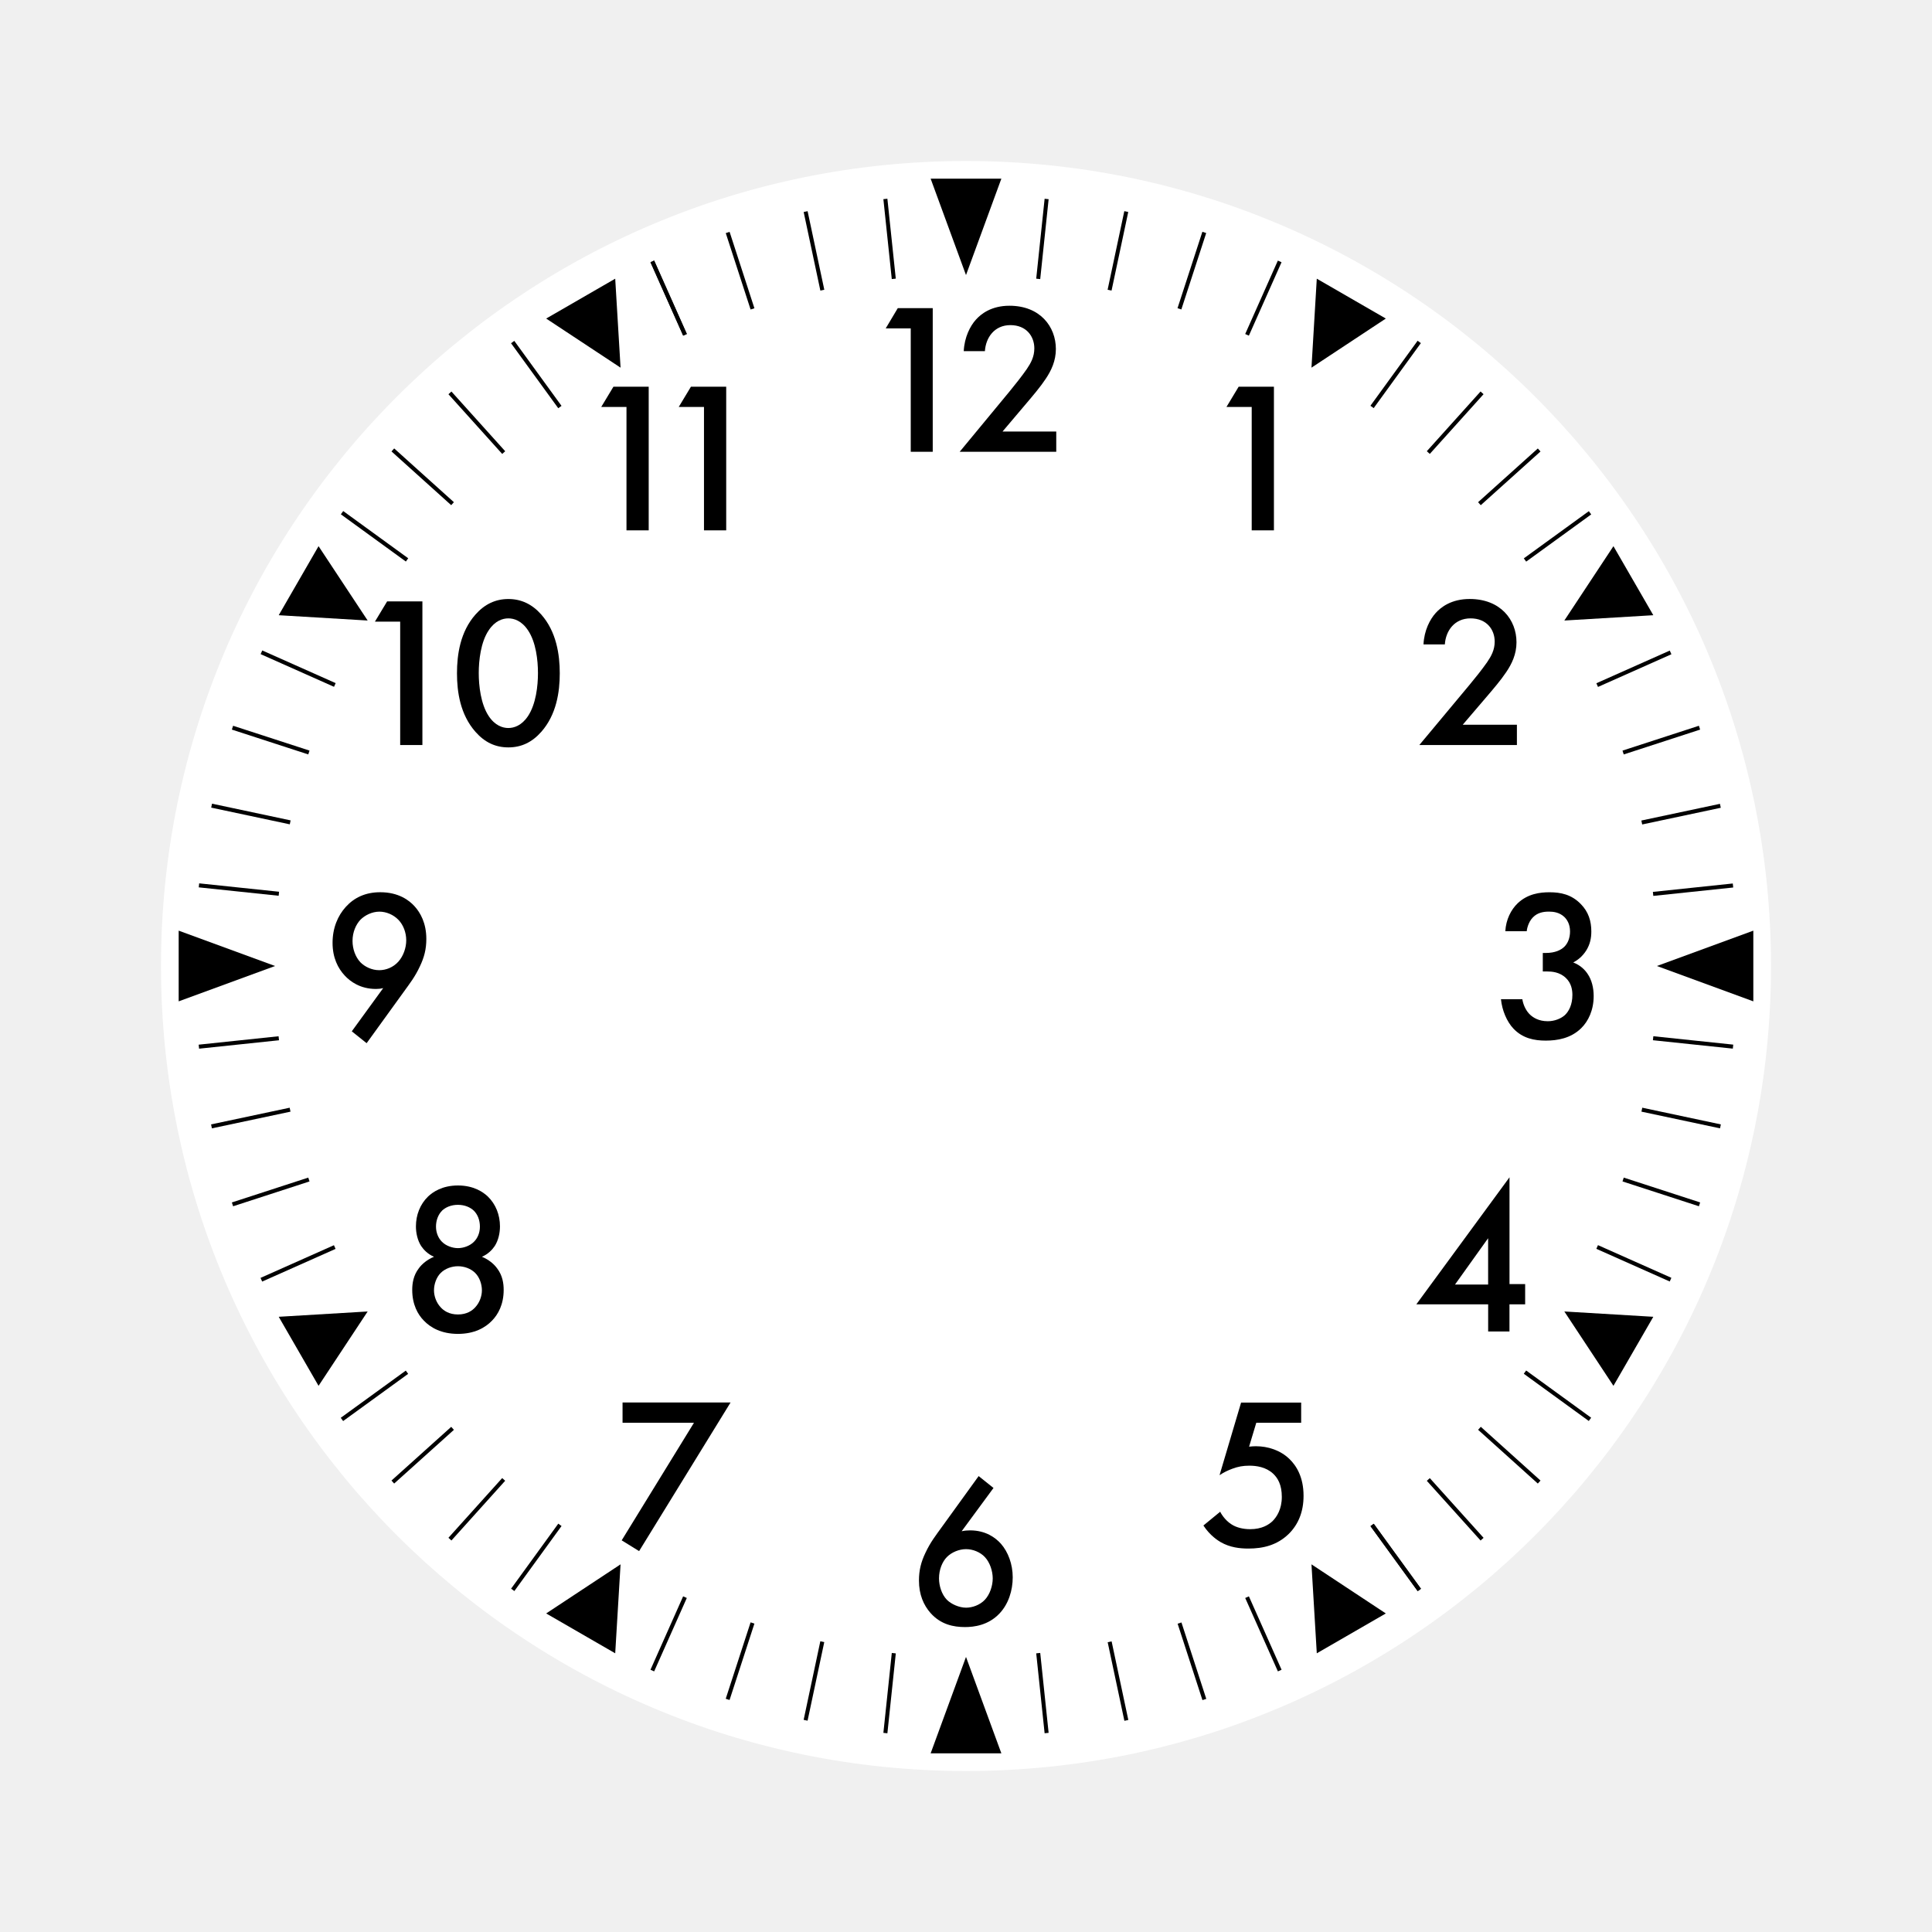
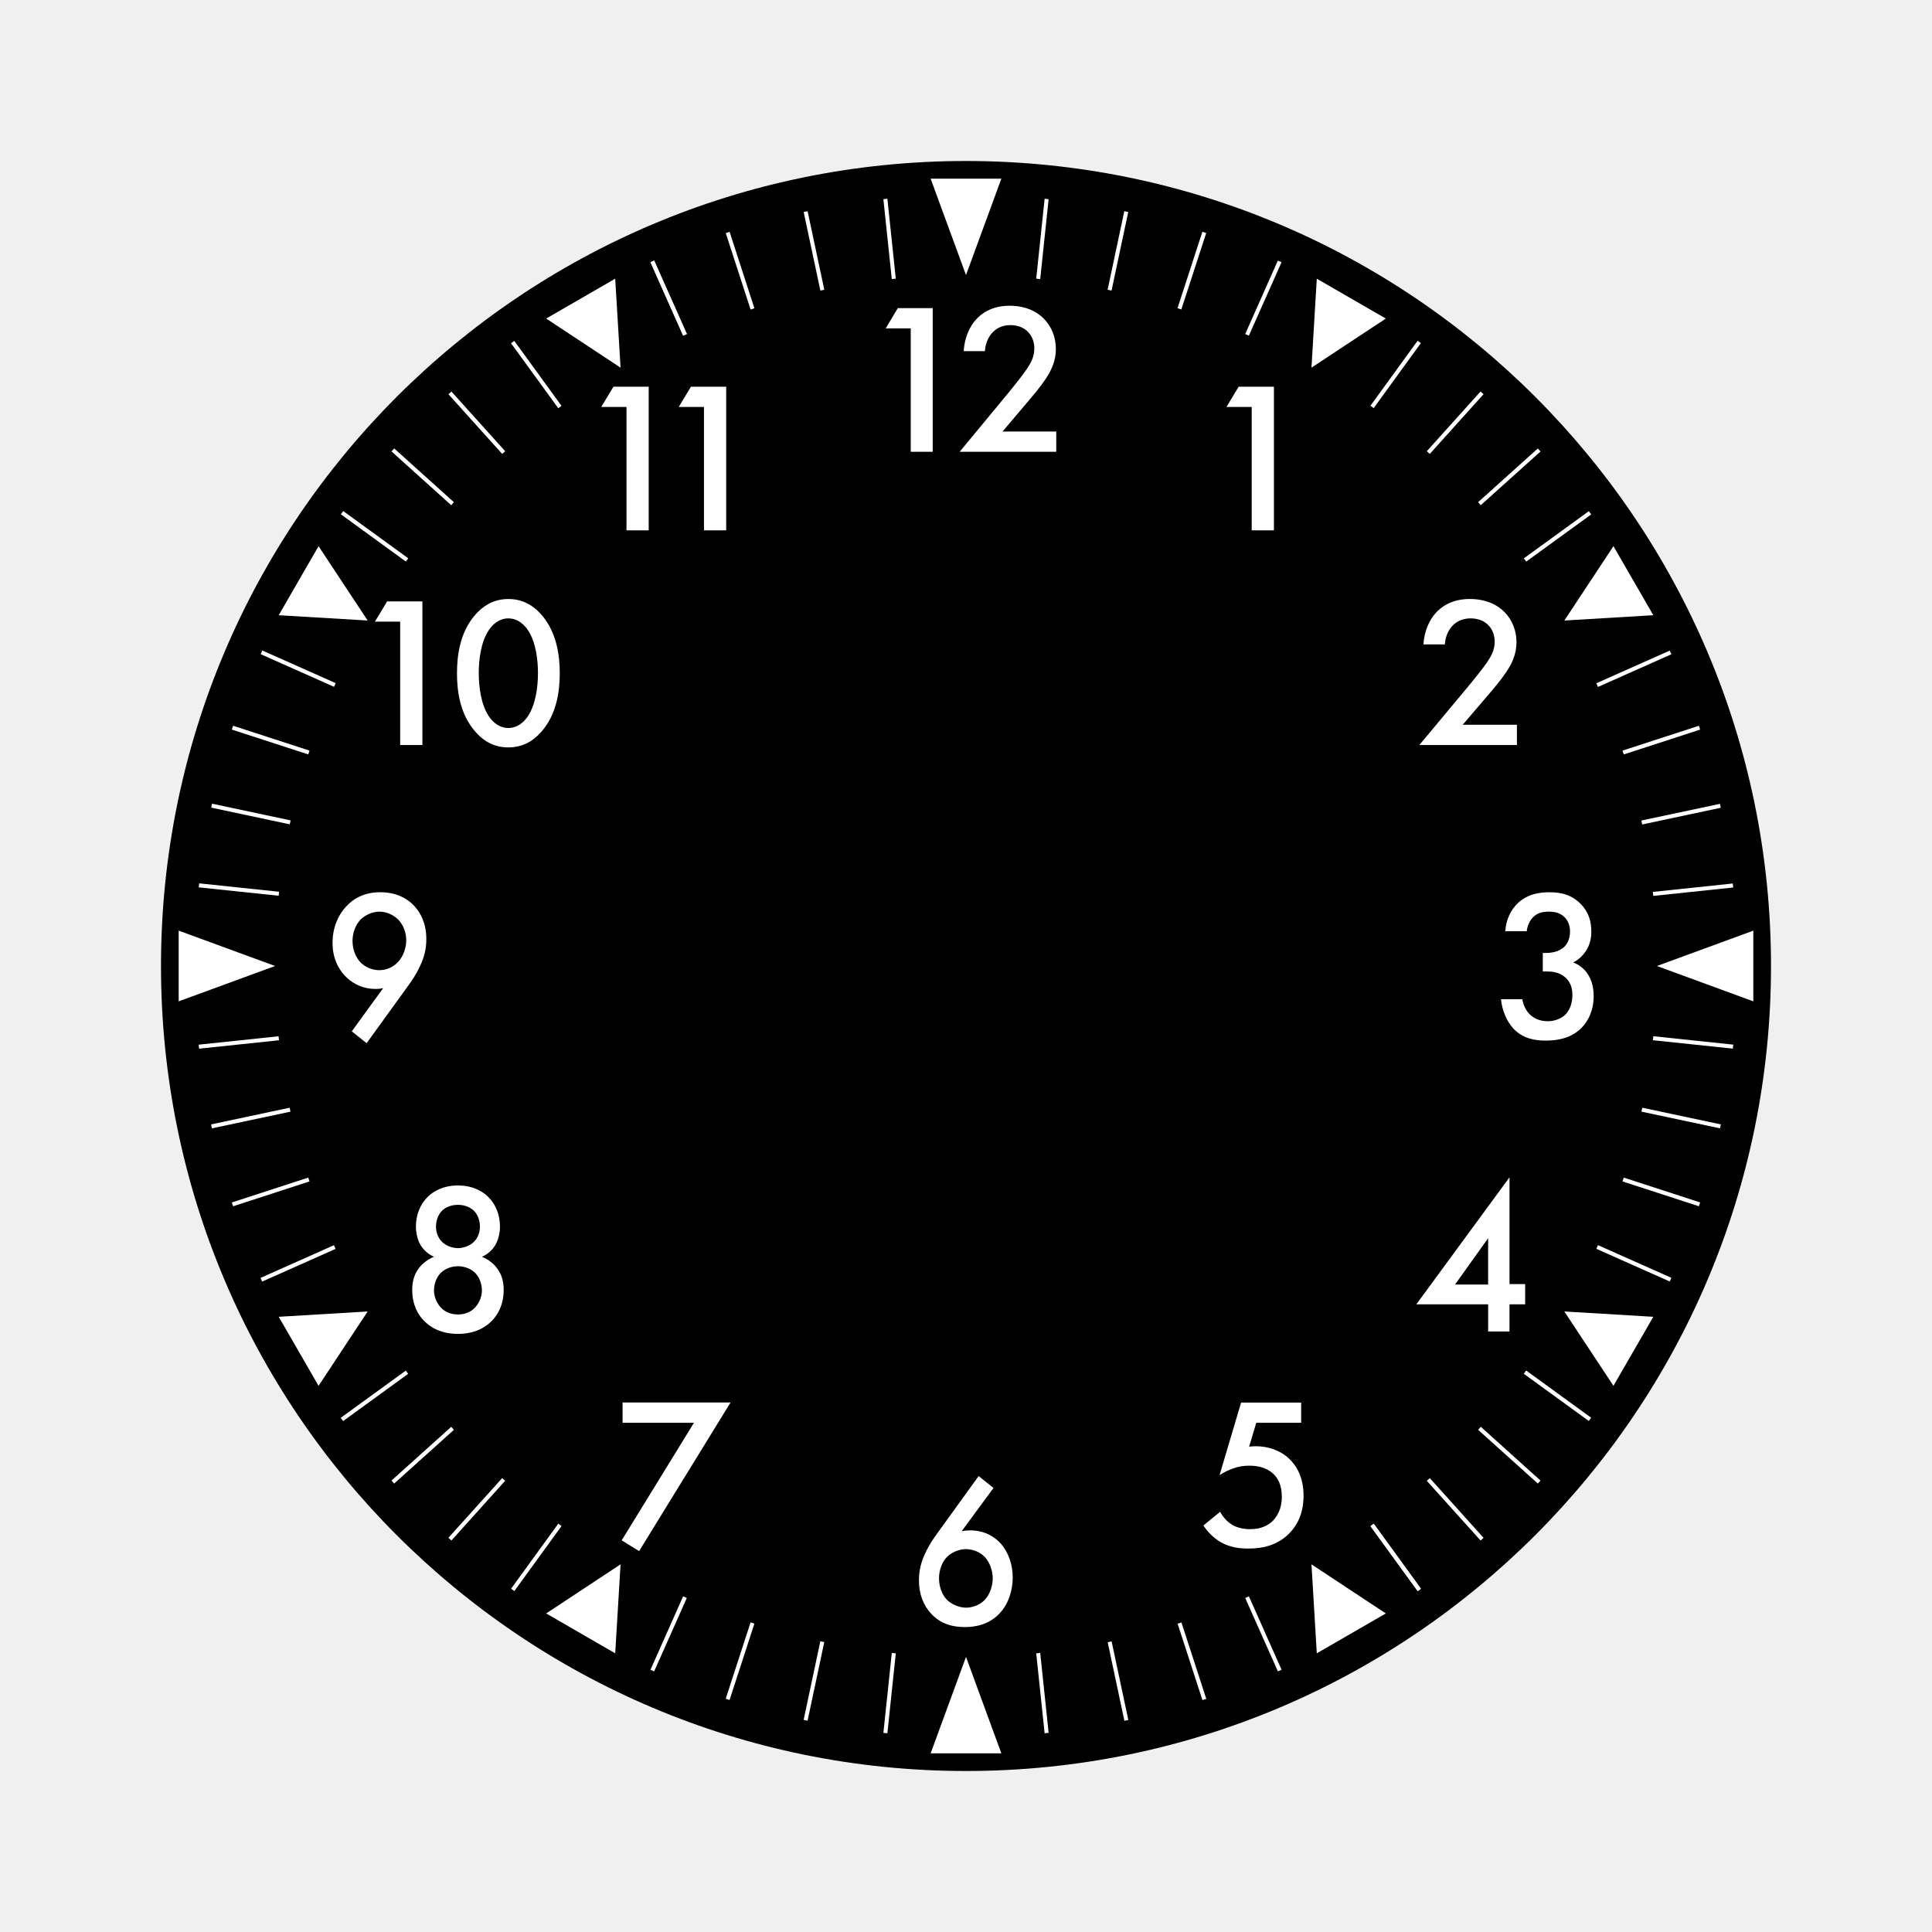
<svg xmlns="http://www.w3.org/2000/svg" id="_레이어_3" data-name="레이어 3" viewBox="0 0 600 600">
  <defs>
    <style>
      .cls-1 {
-         fill: white;
+         fill: black;
      }

      .cls-2 {
-         fill: black;
+         fill: white;
      }
    </style>
  </defs>
  <circle class="cls-1" cx="300" cy="300" r="250" />
  <g>
    <g>
      <path class="cls-2" d="M282.84,101.98h-7.77l3.75-6.29h10.85v44.61h-6.83v-38.32Z" />
      <path class="cls-2" d="M328.06,140.3h-30.02l15.48-18.73c1.54-1.87,3.89-4.82,5.36-6.96,1.27-1.87,2.34-3.81,2.34-6.42,0-3.75-2.48-7.22-7.44-7.22s-7.64,3.88-7.91,8.09h-6.57c.2-4.35,2.01-7.83,3.75-9.76,1.61-1.81,4.82-4.35,10.45-4.35,9.51,0,14.41,6.49,14.41,13.44,0,3.68-1.41,6.69-3.22,9.36-1.61,2.41-3.69,4.88-6.37,8.03l-6.97,8.23h16.68v6.29Z" />
    </g>
    <path class="cls-2" d="M308.54,462.1l-9.89,13.44c.93-.2,1.74-.27,2.61-.27,4.85,0,7.9,2.27,9.58,4.15,2.24,2.54,3.67,6.35,3.67,10.43s-1.31,8.29-4.11,11.24c-3.48,3.68-7.96,4.21-10.7,4.21-3.61,0-7.53-.8-10.7-4.35-2.18-2.47-3.61-5.75-3.61-10.1,0-3.28.69-5.82,1.99-8.56,1.56-3.34,3.17-5.35,5.04-7.96l11.51-15.92,4.6,3.68ZM294.05,483.57c-1.37,1.4-2.43,3.81-2.43,6.62,0,2.27.81,4.95,2.43,6.62,1.31,1.34,3.79,2.47,5.97,2.47,1.93,0,4.29-.8,5.85-2.47s2.43-4.35,2.43-6.62-.87-4.95-2.43-6.62c-1.43-1.54-3.73-2.47-5.85-2.47s-4.48.94-5.97,2.47Z" />
    <path class="cls-2" d="M109.24,320.3l9.77-13.44c-.81.2-1.49.27-2.24.27-4.92,0-8.02-2.34-9.7-4.15-2.12-2.27-3.79-5.55-3.79-10.17s1.62-8.43,4.11-11.17c2.61-2.88,6.1-4.55,10.7-4.55,5.66,0,8.96,2.47,10.7,4.41s3.61,5.15,3.61,10.1c0,3.21-.68,5.75-1.99,8.49-1.55,3.34-3.17,5.35-5.04,7.96l-11.51,15.92-4.6-3.68ZM123.73,298.63c1.55-1.74,2.43-4.28,2.43-6.62s-.87-4.75-2.43-6.35c-1.55-1.61-3.79-2.54-5.91-2.54-2.3,0-4.54,1.14-5.91,2.54-1.37,1.47-2.43,3.81-2.43,6.55,0,2.47.87,4.95,2.43,6.62,1.37,1.4,3.55,2.47,5.85,2.47,2.12,0,4.36-.87,5.97-2.67Z" />
    <path class="cls-2" d="M467.49,289.2c.2-3.61,1.76-6.69,3.85-8.69,3.11-2.94,6.9-3.41,9.87-3.41,3.45,0,6.83.67,9.74,3.68,2.37,2.41,3.25,5.28,3.25,8.49,0,2.14-.41,4.01-1.56,5.88-1.22,1.94-2.77,3.08-4.06,3.75,2.3.87,3.72,2.41,4.46,3.54,1.29,1.87,1.89,4.35,1.89,6.89,0,4.41-1.69,7.83-3.85,9.96-3.25,3.21-7.5,3.88-11.02,3.88s-7.17-.67-10.07-3.75c-2.03-2.14-3.52-5.68-3.85-9.1h6.63c.34,2.01,1.28,3.75,2.43,4.82.95.87,2.64,2.01,5.48,2.01,2.1,0,4.06-.8,5.27-1.87,1.29-1.2,2.37-3.28,2.37-6.29,0-1.47-.27-3.61-2.03-5.28-1.96-1.87-4.39-2.01-5.81-2.01h-1.35v-5.75h.95c2.91,0,4.73-.94,5.75-1.94,1.08-1.07,1.76-2.74,1.76-4.75,0-2.34-1.01-3.75-1.76-4.48-1.55-1.47-3.45-1.67-4.8-1.67-1.62,0-3.52.27-5,1.81-1.56,1.61-1.89,4.01-1.89,4.28h-6.62Z" />
    <path class="cls-2" d="M388.73,126.38h-7.84l3.79-6.29h10.95v44.61h-6.9v-38.32Z" />
    <path class="cls-2" d="M471.08,231.37h-30.29l15.62-18.73c1.56-1.87,3.92-4.81,5.41-6.96,1.28-1.87,2.37-3.81,2.37-6.42,0-3.75-2.5-7.22-7.5-7.22s-7.71,3.88-7.98,8.09h-6.63c.2-4.35,2.03-7.83,3.79-9.76,1.62-1.81,4.87-4.35,10.55-4.35,9.6,0,14.54,6.49,14.54,13.44,0,3.68-1.42,6.69-3.25,9.36-1.62,2.41-3.72,4.88-6.42,8.03l-7.03,8.23h16.83v6.29Z" />
    <path class="cls-2" d="M468.78,398.79h4.87v6.29h-4.87v8.43h-6.62v-8.43h-22.31l28.94-39.46v33.17ZM462.15,398.92v-14.38l-10.28,14.38h10.28Z" />
    <path class="cls-2" d="M404.08,441.85h-13.93l-2.23,7.42c.68-.07,1.42-.13,2.1-.13,3.79,0,7.64,1.27,10.41,3.95,2.16,2.07,4.4,5.62,4.4,11.44,0,4.88-1.56,8.83-4.6,11.84-3.58,3.48-7.91,4.55-12.51,4.55-2.64,0-5.75-.33-8.65-2.01-.68-.4-3.24-1.94-5.34-5.15l5.21-4.28c.13.33,1.35,2.54,3.45,3.88,1.49,1,3.58,1.54,5.88,1.54,3.65,0,5.75-1.4,6.9-2.47,1.35-1.34,2.91-3.75,2.91-7.56s-1.29-5.89-2.71-7.22c-2.23-2.07-5.21-2.47-7.37-2.47-1.96,0-3.45.27-5.27.94-1.42.53-2.7,1.14-3.99,2.01l6.69-22.54h18.66v6.29Z" />
    <path class="cls-2" d="M215.52,441.85h-22.18v-6.29h33.54l-28.4,46.15-5.41-3.34,22.45-36.52Z" />
    <g>
      <path class="cls-2" d="M194.56,126.38h-7.84l3.79-6.29h10.95v44.61h-6.9v-38.32Z" />
      <path class="cls-2" d="M218.63,126.38h-7.84l3.79-6.29h10.95v44.61h-6.9v-38.32Z" />
    </g>
    <path class="cls-2" d="M154.39,393.91c1.69,2.21,2.03,4.68,2.03,6.69,0,4.55-1.76,7.62-3.58,9.5-2.1,2.21-5.48,4.15-10.62,4.15s-8.52-1.94-10.62-4.15c-1.83-1.87-3.58-4.95-3.58-9.5,0-2.01.34-4.48,2.03-6.69,1.01-1.4,2.64-2.74,4.73-3.61-1.89-.8-3.18-2.14-3.99-3.34-1.15-1.81-1.62-4.08-1.62-6.09,0-3.54,1.29-6.89,3.79-9.3,1.42-1.34,4.33-3.41,9.26-3.41s7.84,2.07,9.26,3.41c2.5,2.41,3.79,5.75,3.79,9.3,0,2.01-.47,4.28-1.62,6.09-.81,1.2-2.1,2.54-3.99,3.34,2.1.87,3.72,2.21,4.73,3.61ZM136.88,395.31c-1.35,1.34-2.1,3.48-2.1,5.42,0,1.74.68,3.75,2.03,5.22.95,1.07,2.64,2.27,5.41,2.27s4.46-1.2,5.41-2.27c1.35-1.47,2.03-3.48,2.03-5.22,0-1.94-.74-4.08-2.1-5.42-1.35-1.34-3.38-2.07-5.34-2.07s-3.99.74-5.34,2.07ZM137.29,375.98c-1.15,1.14-1.89,2.94-1.89,4.95s.81,3.68,1.82,4.68c1.22,1.27,3.25,2.01,5,2.01s3.79-.74,5-2.01c1.01-1,1.82-2.61,1.82-4.68s-.74-3.81-1.89-4.95c-1.15-1.07-2.84-1.81-4.94-1.81s-3.79.74-4.94,1.81Z" />
    <g>
      <path class="cls-2" d="M124.28,193.05h-7.84l3.79-6.29h10.95v44.61h-6.9v-38.32Z" />
      <path class="cls-2" d="M147.67,227.29c-4.73-5.35-5.75-12.37-5.75-18.19s1.01-12.91,5.75-18.26c2.84-3.21,6.22-4.81,10.21-4.81s7.37,1.6,10.21,4.81c4.73,5.35,5.75,12.51,5.75,18.26s-1.01,12.84-5.75,18.19c-2.84,3.21-6.15,4.82-10.21,4.82s-7.37-1.6-10.21-4.82ZM151.79,195.72c-2.5,3.68-3.11,9.43-3.11,13.31s.61,9.63,3.11,13.38c1.96,2.94,4.33,3.68,6.08,3.68s4.12-.74,6.09-3.68c2.5-3.75,3.11-9.43,3.11-13.38s-.61-9.63-3.11-13.31c-1.96-2.94-4.33-3.68-6.09-3.68s-4.12.74-6.08,3.68Z" />
    </g>
  </g>
  <g>
    <rect class="cls-2" x="311.26" y="73.57" width="24.95" height="1.25" transform="translate(216.05 388.39) rotate(-83.99)" />
    <rect class="cls-2" x="263.79" y="525.18" width="24.95" height="1.25" transform="translate(-275.57 745.51) rotate(-83.99)" />
    <rect class="cls-2" x="334.73" y="77.29" width="24.95" height="1.25" transform="translate(198.84 401.35) rotate(-78.01)" />
    <rect class="cls-2" x="240.32" y="521.46" width="24.95" height="1.25" transform="translate(-310.43 660.86) rotate(-78.01)" />
    <rect class="cls-2" x="357.69" y="83.44" width="24.95" height="1.25" transform="translate(175.69 410.05) rotate(-71.98)" />
    <rect class="cls-2" x="217.36" y="515.31" width="24.95" height="1.25" transform="translate(-331.89 574.85) rotate(-71.98)" />
    <rect class="cls-2" x="379.87" y="91.96" width="24.95" height="1.25" transform="translate(148.3 413.44) rotate(-66.02)" />
    <rect class="cls-2" x="195.18" y="506.79" width="24.95" height="1.25" transform="translate(-340.36 490.92) rotate(-66.02)" />
    <rect class="cls-2" x="207.03" y="80.11" width="1.25" height="24.95" transform="translate(-19.7 92.46) rotate(-24)" />
    <rect class="cls-2" x="391.73" y="494.94" width="1.25" height="24.95" transform="translate(-172.46 203.45) rotate(-24)" />
    <rect class="cls-2" x="229.22" y="71.59" width="1.25" height="24.95" transform="translate(-14.73 75.14) rotate(-18)" />
    <rect class="cls-2" x="369.54" y="503.46" width="1.25" height="24.95" transform="translate(-141.31 139.63) rotate(-18)" />
    <rect class="cls-2" x="252.17" y="65.44" width="1.25" height="24.95" transform="translate(-10.68 54.26) rotate(-12)" />
    <rect class="cls-2" x="346.58" y="509.61" width="1.25" height="24.95" transform="translate(-100.96 83.59) rotate(-12)" />
    <rect class="cls-2" x="275.64" y="61.72" width="1.25" height="24.95" transform="translate(-6.24 29.28) rotate(-6)" />
    <rect class="cls-2" x="323.11" y="513.33" width="1.25" height="24.95" transform="translate(-53.19 36.72) rotate(-6)" />
    <rect class="cls-2" x="115.69" y="154.07" width="1.25" height="24.95" transform="translate(-86.79 162.76) rotate(-54)" />
    <rect class="cls-2" x="483.06" y="420.98" width="1.25" height="24.95" transform="translate(-151.29 569.99) rotate(-54)" />
    <rect class="cls-2" x="130.65" y="135.6" width="1.25" height="24.95" transform="translate(-66.61 146.55) rotate(-48)" />
    <rect class="cls-2" x="468.11" y="439.45" width="1.25" height="24.95" transform="translate(-180.76 497.86) rotate(-48)" />
    <rect class="cls-2" x="147.45" y="118.8" width="1.25" height="24.95" transform="translate(-49.8 132.81) rotate(-42)" />
    <rect class="cls-2" x="451.3" y="456.25" width="1.25" height="24.95" transform="translate(-197.56 422.8) rotate(-42)" />
    <rect class="cls-2" x="165.92" y="103.84" width="1.25" height="24.95" transform="translate(-36.56 120.11) rotate(-36)" />
    <rect class="cls-2" x="432.83" y="471.21" width="1.25" height="24.95" transform="translate(-201.52 347.15) rotate(-36)" />
    <rect class="cls-2" x="73.58" y="263.79" width="1.25" height="24.95" transform="translate(-208.31 321.18) rotate(-84)" />
    <rect class="cls-2" x="525.18" y="311.26" width="1.25" height="24.95" transform="translate(148.88 812.82) rotate(-84)" />
    <rect class="cls-2" x="77.29" y="240.32" width="1.25" height="24.95" transform="translate(-185.55 276.45) rotate(-78)" />
    <rect class="cls-2" x="521.46" y="334.73" width="1.25" height="24.95" transform="translate(73.93 785.7) rotate(-78)" />
    <rect class="cls-2" x="83.44" y="217.36" width="1.25" height="24.95" transform="translate(-160.5 238.77) rotate(-72)" />
    <rect class="cls-2" x="515.31" y="357.69" width="1.25" height="24.95" transform="translate(4.46 746.46) rotate(-72)" />
    <rect class="cls-2" x="91.96" y="195.18" width="1.25" height="24.95" transform="translate(-134.77 207.77) rotate(-66)" />
    <rect class="cls-2" x="506.79" y="379.87" width="1.25" height="24.95" transform="translate(-57.4 696.3) rotate(-66)" />
    <rect class="cls-2" x="494.94" y="207.03" width="24.95" height="1.25" transform="translate(-40.59 224.37) rotate(-24)" />
    <rect class="cls-2" x="80.11" y="391.72" width="24.95" height="1.25" transform="translate(-151.6 71.59) rotate(-24)" />
    <rect class="cls-2" x="503.46" y="229.21" width="24.95" height="1.25" transform="translate(-45.78 170.79) rotate(-18.01)" />
    <rect class="cls-2" x="71.59" y="369.54" width="24.95" height="1.25" transform="translate(-110.33 44.13) rotate(-18.01)" />
    <rect class="cls-2" x="509.61" y="252.17" width="24.95" height="1.25" transform="translate(-41.14 114.02) rotate(-11.99)" />
    <rect class="cls-2" x="65.44" y="346.58" width="24.95" height="1.25" transform="translate(-70.46 23.77) rotate(-11.99)" />
    <rect class="cls-2" x="513.33" y="275.64" width="24.95" height="1.25" transform="translate(-26.05 56.61) rotate(-6.01)" />
    <rect class="cls-2" x="61.72" y="323.11" width="24.95" height="1.25" transform="translate(-33.51 9.56) rotate(-6.01)" />
    <rect class="cls-2" x="420.98" y="115.69" width="24.95" height="1.25" transform="translate(84.7 398.77) rotate(-54.03)" />
    <rect class="cls-2" x="154.07" y="483.06" width="24.95" height="1.25" transform="translate(-322.72 334.34) rotate(-54.03)" />
    <rect class="cls-2" x="439.45" y="130.65" width="24.95" height="1.25" transform="translate(52.01 379.35) rotate(-48.01)" />
    <rect class="cls-2" x="135.6" y="468.1" width="24.95" height="1.25" transform="translate(-299.37 265.2) rotate(-48.01)" />
    <rect class="cls-2" x="456.25" y="147.45" width="24.95" height="1.25" transform="translate(21.17 351.37) rotate(-41.96)" />
    <rect class="cls-2" x="118.8" y="451.3" width="24.95" height="1.25" transform="translate(-268.51 203.64) rotate(-41.96)" />
    <rect class="cls-2" x="471.21" y="165.92" width="24.95" height="1.25" transform="translate(-5.58 315.89) rotate(-35.97)" />
    <rect class="cls-2" x="103.84" y="432.83" width="24.95" height="1.25" transform="translate(-232.44 151) rotate(-35.97)" />
    <rect class="cls-2" x="207.03" y="80.11" width="1.25" height="24.95" transform="translate(-19.7 92.46) rotate(-24)" />
    <rect class="cls-2" x="432.83" y="471.21" width="1.25" height="24.95" transform="translate(-201.52 347.15) rotate(-36)" />
    <polygon class="cls-2" points="300 85.43 310.98 55.49 289.02 55.49 300 85.43" />
    <polygon class="cls-2" points="300 514.57 310.98 544.51 289.02 544.51 300 514.57" />
    <polygon class="cls-2" points="85.43 300 55.49 289.02 55.49 310.98 85.43 300" />
    <polygon class="cls-2" points="514.57 300 544.51 289.02 544.51 310.98 514.57 300" />
    <polygon class="cls-2" points="192.72 114.18 169.62 98.93 191.06 86.55 192.72 114.18" />
    <polygon class="cls-2" points="407.29 485.82 408.94 513.45 430.38 501.07 407.29 485.82" />
    <polygon class="cls-2" points="114.18 192.71 86.56 191.06 98.93 169.62 114.18 192.71" />
    <polygon class="cls-2" points="485.82 407.29 501.07 430.38 513.45 408.94 485.82 407.29" />
    <polygon class="cls-2" points="407.29 114.18 430.38 98.93 408.94 86.55 407.29 114.18" />
    <polygon class="cls-2" points="192.72 485.82 191.06 513.45 169.62 501.07 192.72 485.82" />
    <polygon class="cls-2" points="485.82 192.71 513.45 191.06 501.07 169.62 485.82 192.71" />
    <polygon class="cls-2" points="114.18 407.29 98.93 430.38 86.56 408.94 114.18 407.29" />
  </g>
</svg>
